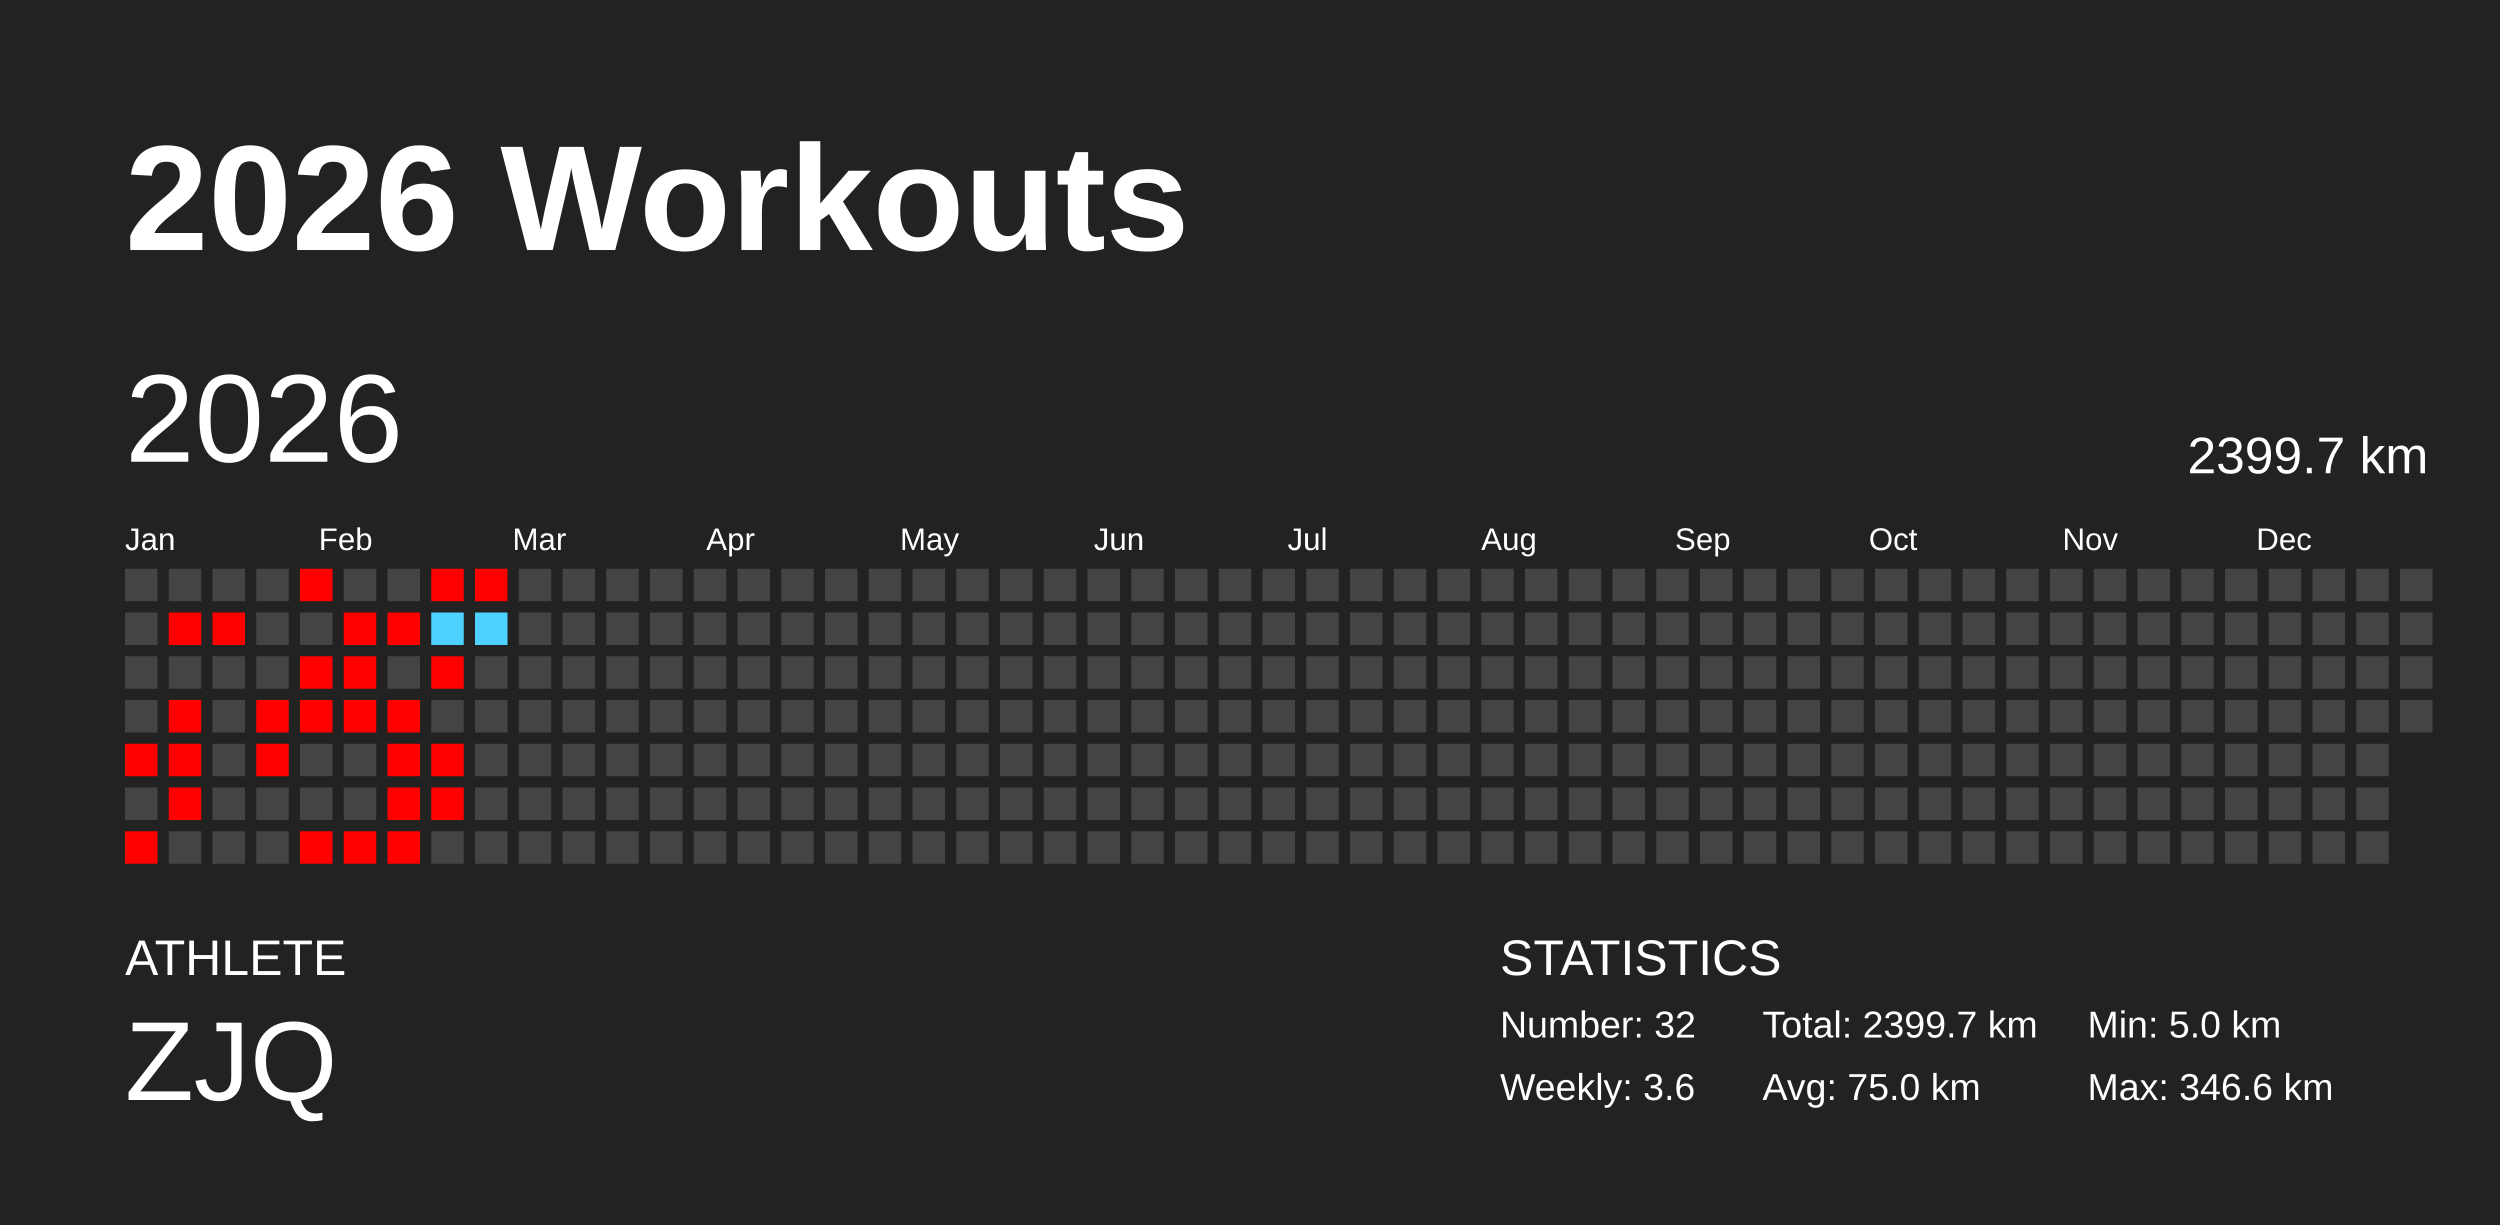
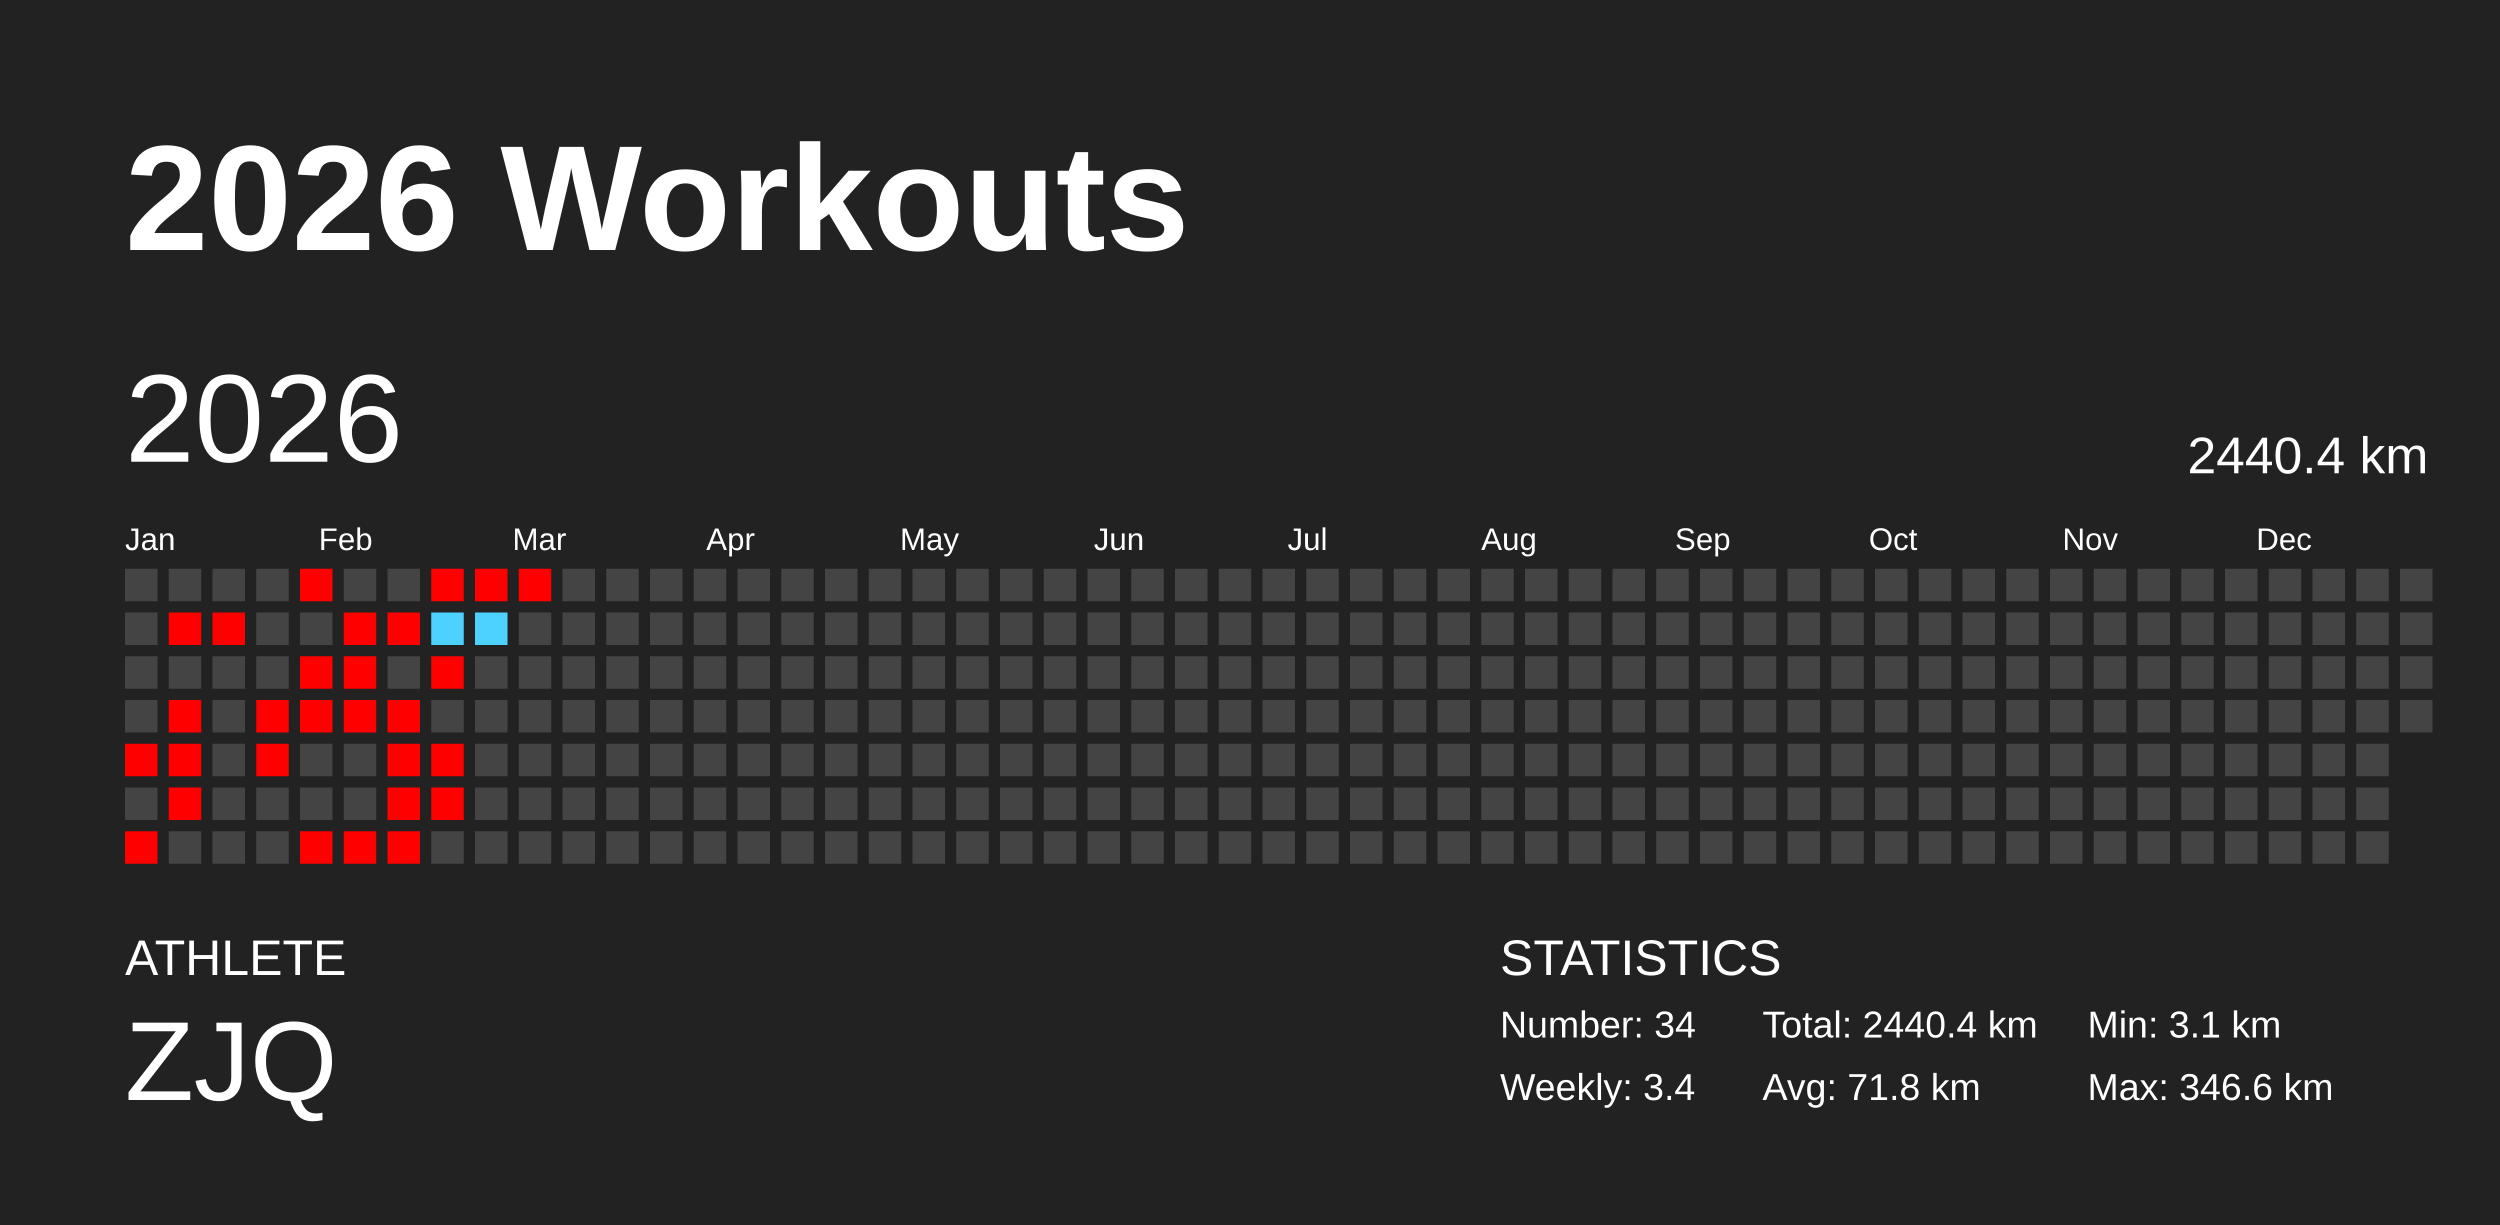
<svg xmlns="http://www.w3.org/2000/svg" baseProfile="full" height="98mm" version="1.1" viewBox="0,0,200,98" width="200mm">
  <defs />
  <rect fill="#222222" height="98" width="200" x="0" y="0" />
  <text fill="#FFFFFF" style="font-size:12px; font-family:Arial; font-weight:bold;" x="10" y="20">2026 Workouts</text>
  <text fill="#FFFFFF" style="font-size:4px; font-family:Arial" x="10" y="78">ATHLETE</text>
  <text fill="#FFFFFF" style="font-size:9px; font-family:Arial" x="10" y="88">ZJQ</text>
  <text fill="#FFFFFF" style="font-size:4px; font-family:Arial" x="120" y="78">STATISTICS</text>
-   <text fill="#FFFFFF" style="font-size:3px; font-family:Arial" x="120" y="83">Number: 32</text>
-   <text fill="#FFFFFF" style="font-size:3px; font-family:Arial" x="120" y="88">Weekly: 3.6</text>
-   <text fill="#FFFFFF" style="font-size:3px; font-family:Arial" x="141" y="83">Total: 2399.7 km</text>
-   <text fill="#FFFFFF" style="font-size:3px; font-family:Arial" x="141" y="88">Avg: 75.0 km</text>
-   <text fill="#FFFFFF" style="font-size:3px; font-family:Arial" x="167" y="83">Min: 5.0 km</text>
+   <text fill="#FFFFFF" style="font-size:3px; font-family:Arial" x="120" y="83">Number: 34</text>
+   <text fill="#FFFFFF" style="font-size:3px; font-family:Arial" x="120" y="88">Weekly: 3.4</text>
+   <text fill="#FFFFFF" style="font-size:3px; font-family:Arial" x="141" y="83">Total: 2440.4 km</text>
+   <text fill="#FFFFFF" style="font-size:3px; font-family:Arial" x="141" y="88">Avg: 71.8 km</text>
+   <text fill="#FFFFFF" style="font-size:3px; font-family:Arial" x="167" y="83">Min: 3.1 km</text>
  <text fill="#FFFFFF" style="font-size:3px; font-family:Arial" x="167" y="88">Max: 346.6 km</text>
  <text dominant-baseline="hanging" fill="#FFFFFF" style="font-size:10.0px; font-family:Arial;" x="10" y="30">2026</text>
-   <text dominant-baseline="hanging" fill="#FFFFFF" style="font-size:4.125px; font-family:Arial;" x="175" y="35">2399.7 km</text>
+   <text dominant-baseline="hanging" fill="#FFFFFF" style="font-size:4.125px; font-family:Arial;" x="175" y="35">2440.4 km</text>
  <text fill="#FFFFFF" style="font-size:2.5px; font-family:Arial" x="10.0" y="44">Jan</text>
  <text fill="#FFFFFF" style="font-size:2.5px; font-family:Arial" x="25.5" y="44">Feb</text>
  <text fill="#FFFFFF" style="font-size:2.5px; font-family:Arial" x="41.0" y="44">Mar</text>
  <text fill="#FFFFFF" style="font-size:2.5px; font-family:Arial" x="56.5" y="44">Apr</text>
  <text fill="#FFFFFF" style="font-size:2.5px; font-family:Arial" x="72.0" y="44">May</text>
  <text fill="#FFFFFF" style="font-size:2.5px; font-family:Arial" x="87.5" y="44">Jun</text>
  <text fill="#FFFFFF" style="font-size:2.5px; font-family:Arial" x="103.0" y="44">Jul</text>
  <text fill="#FFFFFF" style="font-size:2.5px; font-family:Arial" x="118.5" y="44">Aug</text>
  <text fill="#FFFFFF" style="font-size:2.5px; font-family:Arial" x="134.0" y="44">Sep</text>
  <text fill="#FFFFFF" style="font-size:2.5px; font-family:Arial" x="149.5" y="44">Oct</text>
  <text fill="#FFFFFF" style="font-size:2.5px; font-family:Arial" x="165.0" y="44">Nov</text>
  <text fill="#FFFFFF" style="font-size:2.5px; font-family:Arial" x="180.5" y="44">Dec</text>
  <rect fill="#444444" height="2.6" width="2.6" x="10.0" y="45.5" />
  <rect fill="#444444" height="2.6" width="2.6" x="10.0" y="49.0" />
  <rect fill="#444444" height="2.6" width="2.6" x="10.0" y="52.5" />
  <rect fill="#444444" height="2.6" width="2.6" x="10.0" y="56.0" />
  <rect fill="red" height="2.6" width="2.6" x="10.0" y="59.5" />
  <rect fill="#444444" height="2.6" width="2.6" x="10.0" y="63.0" />
  <rect fill="red" height="2.6" width="2.6" x="10.0" y="66.5" />
  <rect fill="#444444" height="2.6" width="2.6" x="13.5" y="45.5" />
  <rect fill="red" height="2.6" width="2.6" x="13.5" y="49.0" />
  <rect fill="#444444" height="2.6" width="2.6" x="13.5" y="52.5" />
  <rect fill="red" height="2.6" width="2.6" x="13.5" y="56.0" />
  <rect fill="red" height="2.6" width="2.6" x="13.5" y="59.5" />
  <rect fill="red" height="2.6" width="2.6" x="13.5" y="63.0" />
  <rect fill="#444444" height="2.6" width="2.6" x="13.5" y="66.5" />
  <rect fill="#444444" height="2.6" width="2.6" x="17.0" y="45.5" />
  <rect fill="red" height="2.6" width="2.6" x="17.0" y="49.0" />
  <rect fill="#444444" height="2.6" width="2.6" x="17.0" y="52.5" />
  <rect fill="#444444" height="2.6" width="2.6" x="17.0" y="56.0" />
  <rect fill="#444444" height="2.6" width="2.6" x="17.0" y="59.5" />
  <rect fill="#444444" height="2.6" width="2.6" x="17.0" y="63.0" />
  <rect fill="#444444" height="2.6" width="2.6" x="17.0" y="66.5" />
  <rect fill="#444444" height="2.6" width="2.6" x="20.5" y="45.5" />
  <rect fill="#444444" height="2.6" width="2.6" x="20.5" y="49.0" />
  <rect fill="#444444" height="2.6" width="2.6" x="20.5" y="52.5" />
  <rect fill="red" height="2.6" width="2.6" x="20.5" y="56.0" />
  <rect fill="red" height="2.6" width="2.6" x="20.5" y="59.5" />
  <rect fill="#444444" height="2.6" width="2.6" x="20.5" y="63.0" />
  <rect fill="#444444" height="2.6" width="2.6" x="20.5" y="66.5" />
  <rect fill="red" height="2.6" width="2.6" x="24.0" y="45.5" />
  <rect fill="#444444" height="2.6" width="2.6" x="24.0" y="49.0" />
  <rect fill="red" height="2.6" width="2.6" x="24.0" y="52.5" />
  <rect fill="red" height="2.6" width="2.6" x="24.0" y="56.0" />
  <rect fill="#444444" height="2.6" width="2.6" x="24.0" y="59.5" />
  <rect fill="#444444" height="2.6" width="2.6" x="24.0" y="63.0" />
  <rect fill="red" height="2.6" width="2.6" x="24.0" y="66.5" />
  <rect fill="#444444" height="2.6" width="2.6" x="27.5" y="45.5" />
  <rect fill="red" height="2.6" width="2.6" x="27.5" y="49.0" />
  <rect fill="red" height="2.6" width="2.6" x="27.5" y="52.5" />
  <rect fill="red" height="2.6" width="2.6" x="27.5" y="56.0" />
  <rect fill="#444444" height="2.6" width="2.6" x="27.5" y="59.5" />
  <rect fill="#444444" height="2.6" width="2.6" x="27.5" y="63.0" />
  <rect fill="red" height="2.6" width="2.6" x="27.5" y="66.5" />
  <rect fill="#444444" height="2.6" width="2.6" x="31.0" y="45.5" />
  <rect fill="red" height="2.6" width="2.6" x="31.0" y="49.0" />
  <rect fill="#444444" height="2.6" width="2.6" x="31.0" y="52.5" />
  <rect fill="red" height="2.6" width="2.6" x="31.0" y="56.0" />
  <rect fill="red" height="2.6" width="2.6" x="31.0" y="59.5" />
  <rect fill="red" height="2.6" width="2.6" x="31.0" y="63.0" />
  <rect fill="red" height="2.6" width="2.6" x="31.0" y="66.5" />
  <rect fill="red" height="2.6" width="2.6" x="34.5" y="45.5" />
  <rect fill="#4dd2ff" height="2.6" width="2.6" x="34.5" y="49.0" />
  <rect fill="red" height="2.6" width="2.6" x="34.5" y="52.5" />
  <rect fill="#444444" height="2.6" width="2.6" x="34.5" y="56.0" />
  <rect fill="red" height="2.6" width="2.6" x="34.5" y="59.5" />
  <rect fill="red" height="2.6" width="2.6" x="34.5" y="63.0" />
  <rect fill="#444444" height="2.6" width="2.6" x="34.5" y="66.5" />
  <rect fill="red" height="2.6" width="2.6" x="38.0" y="45.5" />
  <rect fill="#4dd2ff" height="2.6" width="2.6" x="38.0" y="49.0" />
  <rect fill="#444444" height="2.6" width="2.6" x="38.0" y="52.5" />
  <rect fill="#444444" height="2.6" width="2.6" x="38.0" y="56.0" />
  <rect fill="#444444" height="2.6" width="2.6" x="38.0" y="59.5" />
  <rect fill="#444444" height="2.6" width="2.6" x="38.0" y="63.0" />
  <rect fill="#444444" height="2.6" width="2.6" x="38.0" y="66.5" />
-   <rect fill="#444444" height="2.6" width="2.6" x="41.5" y="45.5" />
+   <rect fill="red" height="2.6" width="2.6" x="41.5" y="45.5" />
  <rect fill="#444444" height="2.6" width="2.6" x="41.5" y="49.0" />
  <rect fill="#444444" height="2.6" width="2.6" x="41.5" y="52.5" />
  <rect fill="#444444" height="2.6" width="2.6" x="41.5" y="56.0" />
  <rect fill="#444444" height="2.6" width="2.6" x="41.5" y="59.5" />
  <rect fill="#444444" height="2.6" width="2.6" x="41.5" y="63.0" />
  <rect fill="#444444" height="2.6" width="2.6" x="41.5" y="66.5" />
  <rect fill="#444444" height="2.6" width="2.6" x="45.0" y="45.5" />
  <rect fill="#444444" height="2.6" width="2.6" x="45.0" y="49.0" />
  <rect fill="#444444" height="2.6" width="2.6" x="45.0" y="52.5" />
  <rect fill="#444444" height="2.6" width="2.6" x="45.0" y="56.0" />
  <rect fill="#444444" height="2.6" width="2.6" x="45.0" y="59.5" />
  <rect fill="#444444" height="2.6" width="2.6" x="45.0" y="63.0" />
  <rect fill="#444444" height="2.6" width="2.6" x="45.0" y="66.5" />
  <rect fill="#444444" height="2.6" width="2.6" x="48.5" y="45.5" />
  <rect fill="#444444" height="2.6" width="2.6" x="48.5" y="49.0" />
  <rect fill="#444444" height="2.6" width="2.6" x="48.5" y="52.5" />
  <rect fill="#444444" height="2.6" width="2.6" x="48.5" y="56.0" />
  <rect fill="#444444" height="2.6" width="2.6" x="48.5" y="59.5" />
  <rect fill="#444444" height="2.6" width="2.6" x="48.5" y="63.0" />
  <rect fill="#444444" height="2.6" width="2.6" x="48.5" y="66.5" />
  <rect fill="#444444" height="2.6" width="2.6" x="52.0" y="45.5" />
  <rect fill="#444444" height="2.6" width="2.6" x="52.0" y="49.0" />
  <rect fill="#444444" height="2.6" width="2.6" x="52.0" y="52.5" />
  <rect fill="#444444" height="2.6" width="2.6" x="52.0" y="56.0" />
  <rect fill="#444444" height="2.6" width="2.6" x="52.0" y="59.5" />
  <rect fill="#444444" height="2.6" width="2.6" x="52.0" y="63.0" />
  <rect fill="#444444" height="2.6" width="2.6" x="52.0" y="66.5" />
  <rect fill="#444444" height="2.6" width="2.6" x="55.5" y="45.5" />
  <rect fill="#444444" height="2.6" width="2.6" x="55.5" y="49.0" />
  <rect fill="#444444" height="2.6" width="2.6" x="55.5" y="52.5" />
  <rect fill="#444444" height="2.6" width="2.6" x="55.5" y="56.0" />
  <rect fill="#444444" height="2.6" width="2.6" x="55.5" y="59.5" />
  <rect fill="#444444" height="2.6" width="2.6" x="55.5" y="63.0" />
  <rect fill="#444444" height="2.6" width="2.6" x="55.5" y="66.5" />
  <rect fill="#444444" height="2.6" width="2.6" x="59.0" y="45.5" />
  <rect fill="#444444" height="2.6" width="2.6" x="59.0" y="49.0" />
  <rect fill="#444444" height="2.6" width="2.6" x="59.0" y="52.5" />
  <rect fill="#444444" height="2.6" width="2.6" x="59.0" y="56.0" />
  <rect fill="#444444" height="2.6" width="2.6" x="59.0" y="59.5" />
  <rect fill="#444444" height="2.6" width="2.6" x="59.0" y="63.0" />
  <rect fill="#444444" height="2.6" width="2.6" x="59.0" y="66.5" />
  <rect fill="#444444" height="2.6" width="2.6" x="62.5" y="45.5" />
  <rect fill="#444444" height="2.6" width="2.6" x="62.5" y="49.0" />
  <rect fill="#444444" height="2.6" width="2.6" x="62.5" y="52.5" />
  <rect fill="#444444" height="2.6" width="2.6" x="62.5" y="56.0" />
  <rect fill="#444444" height="2.6" width="2.6" x="62.5" y="59.5" />
  <rect fill="#444444" height="2.6" width="2.6" x="62.5" y="63.0" />
  <rect fill="#444444" height="2.6" width="2.6" x="62.5" y="66.5" />
  <rect fill="#444444" height="2.6" width="2.6" x="66.0" y="45.5" />
  <rect fill="#444444" height="2.6" width="2.6" x="66.0" y="49.0" />
  <rect fill="#444444" height="2.6" width="2.6" x="66.0" y="52.5" />
  <rect fill="#444444" height="2.6" width="2.6" x="66.0" y="56.0" />
  <rect fill="#444444" height="2.6" width="2.6" x="66.0" y="59.5" />
  <rect fill="#444444" height="2.6" width="2.6" x="66.0" y="63.0" />
  <rect fill="#444444" height="2.6" width="2.6" x="66.0" y="66.5" />
  <rect fill="#444444" height="2.6" width="2.6" x="69.5" y="45.5" />
  <rect fill="#444444" height="2.6" width="2.6" x="69.5" y="49.0" />
  <rect fill="#444444" height="2.6" width="2.6" x="69.5" y="52.5" />
  <rect fill="#444444" height="2.6" width="2.6" x="69.5" y="56.0" />
  <rect fill="#444444" height="2.6" width="2.6" x="69.5" y="59.5" />
  <rect fill="#444444" height="2.6" width="2.6" x="69.5" y="63.0" />
  <rect fill="#444444" height="2.6" width="2.6" x="69.5" y="66.5" />
  <rect fill="#444444" height="2.6" width="2.6" x="73.0" y="45.5" />
  <rect fill="#444444" height="2.6" width="2.6" x="73.0" y="49.0" />
  <rect fill="#444444" height="2.6" width="2.6" x="73.0" y="52.5" />
  <rect fill="#444444" height="2.6" width="2.6" x="73.0" y="56.0" />
  <rect fill="#444444" height="2.6" width="2.6" x="73.0" y="59.5" />
  <rect fill="#444444" height="2.6" width="2.6" x="73.0" y="63.0" />
  <rect fill="#444444" height="2.6" width="2.6" x="73.0" y="66.5" />
  <rect fill="#444444" height="2.6" width="2.6" x="76.5" y="45.5" />
  <rect fill="#444444" height="2.6" width="2.6" x="76.5" y="49.0" />
  <rect fill="#444444" height="2.6" width="2.6" x="76.5" y="52.5" />
  <rect fill="#444444" height="2.6" width="2.6" x="76.5" y="56.0" />
  <rect fill="#444444" height="2.6" width="2.6" x="76.5" y="59.5" />
  <rect fill="#444444" height="2.6" width="2.6" x="76.5" y="63.0" />
  <rect fill="#444444" height="2.6" width="2.6" x="76.5" y="66.5" />
  <rect fill="#444444" height="2.6" width="2.6" x="80.0" y="45.5" />
  <rect fill="#444444" height="2.6" width="2.6" x="80.0" y="49.0" />
  <rect fill="#444444" height="2.6" width="2.6" x="80.0" y="52.5" />
  <rect fill="#444444" height="2.6" width="2.6" x="80.0" y="56.0" />
  <rect fill="#444444" height="2.6" width="2.6" x="80.0" y="59.5" />
  <rect fill="#444444" height="2.6" width="2.6" x="80.0" y="63.0" />
  <rect fill="#444444" height="2.6" width="2.6" x="80.0" y="66.5" />
  <rect fill="#444444" height="2.6" width="2.6" x="83.5" y="45.5" />
  <rect fill="#444444" height="2.6" width="2.6" x="83.5" y="49.0" />
  <rect fill="#444444" height="2.6" width="2.6" x="83.5" y="52.5" />
  <rect fill="#444444" height="2.6" width="2.6" x="83.5" y="56.0" />
  <rect fill="#444444" height="2.6" width="2.6" x="83.5" y="59.5" />
  <rect fill="#444444" height="2.6" width="2.6" x="83.5" y="63.0" />
  <rect fill="#444444" height="2.6" width="2.6" x="83.5" y="66.5" />
  <rect fill="#444444" height="2.6" width="2.6" x="87.0" y="45.5" />
  <rect fill="#444444" height="2.6" width="2.6" x="87.0" y="49.0" />
  <rect fill="#444444" height="2.6" width="2.6" x="87.0" y="52.5" />
  <rect fill="#444444" height="2.6" width="2.6" x="87.0" y="56.0" />
  <rect fill="#444444" height="2.6" width="2.6" x="87.0" y="59.5" />
  <rect fill="#444444" height="2.6" width="2.6" x="87.0" y="63.0" />
  <rect fill="#444444" height="2.6" width="2.6" x="87.0" y="66.5" />
  <rect fill="#444444" height="2.6" width="2.6" x="90.5" y="45.5" />
  <rect fill="#444444" height="2.6" width="2.6" x="90.5" y="49.0" />
  <rect fill="#444444" height="2.6" width="2.6" x="90.5" y="52.5" />
  <rect fill="#444444" height="2.6" width="2.6" x="90.5" y="56.0" />
  <rect fill="#444444" height="2.6" width="2.6" x="90.5" y="59.5" />
  <rect fill="#444444" height="2.6" width="2.6" x="90.5" y="63.0" />
  <rect fill="#444444" height="2.6" width="2.6" x="90.5" y="66.5" />
  <rect fill="#444444" height="2.6" width="2.6" x="94.0" y="45.5" />
  <rect fill="#444444" height="2.6" width="2.6" x="94.0" y="49.0" />
  <rect fill="#444444" height="2.6" width="2.6" x="94.0" y="52.5" />
  <rect fill="#444444" height="2.6" width="2.6" x="94.0" y="56.0" />
  <rect fill="#444444" height="2.6" width="2.6" x="94.0" y="59.5" />
  <rect fill="#444444" height="2.6" width="2.6" x="94.0" y="63.0" />
  <rect fill="#444444" height="2.6" width="2.6" x="94.0" y="66.5" />
  <rect fill="#444444" height="2.6" width="2.6" x="97.5" y="45.5" />
  <rect fill="#444444" height="2.6" width="2.6" x="97.5" y="49.0" />
  <rect fill="#444444" height="2.6" width="2.6" x="97.5" y="52.5" />
  <rect fill="#444444" height="2.6" width="2.6" x="97.5" y="56.0" />
  <rect fill="#444444" height="2.6" width="2.6" x="97.5" y="59.5" />
  <rect fill="#444444" height="2.6" width="2.6" x="97.5" y="63.0" />
  <rect fill="#444444" height="2.6" width="2.6" x="97.5" y="66.5" />
  <rect fill="#444444" height="2.6" width="2.6" x="101.0" y="45.5" />
  <rect fill="#444444" height="2.6" width="2.6" x="101.0" y="49.0" />
  <rect fill="#444444" height="2.6" width="2.6" x="101.0" y="52.5" />
  <rect fill="#444444" height="2.6" width="2.6" x="101.0" y="56.0" />
  <rect fill="#444444" height="2.6" width="2.6" x="101.0" y="59.5" />
  <rect fill="#444444" height="2.6" width="2.6" x="101.0" y="63.0" />
  <rect fill="#444444" height="2.6" width="2.6" x="101.0" y="66.5" />
  <rect fill="#444444" height="2.6" width="2.6" x="104.5" y="45.5" />
  <rect fill="#444444" height="2.6" width="2.6" x="104.5" y="49.0" />
  <rect fill="#444444" height="2.6" width="2.6" x="104.5" y="52.5" />
  <rect fill="#444444" height="2.6" width="2.6" x="104.5" y="56.0" />
  <rect fill="#444444" height="2.6" width="2.6" x="104.5" y="59.5" />
  <rect fill="#444444" height="2.6" width="2.6" x="104.5" y="63.0" />
  <rect fill="#444444" height="2.6" width="2.6" x="104.5" y="66.5" />
  <rect fill="#444444" height="2.6" width="2.6" x="108.0" y="45.5" />
  <rect fill="#444444" height="2.6" width="2.6" x="108.0" y="49.0" />
  <rect fill="#444444" height="2.6" width="2.6" x="108.0" y="52.5" />
  <rect fill="#444444" height="2.6" width="2.6" x="108.0" y="56.0" />
  <rect fill="#444444" height="2.6" width="2.6" x="108.0" y="59.5" />
  <rect fill="#444444" height="2.6" width="2.6" x="108.0" y="63.0" />
  <rect fill="#444444" height="2.6" width="2.6" x="108.0" y="66.5" />
  <rect fill="#444444" height="2.6" width="2.6" x="111.5" y="45.5" />
  <rect fill="#444444" height="2.6" width="2.6" x="111.5" y="49.0" />
  <rect fill="#444444" height="2.6" width="2.6" x="111.5" y="52.5" />
  <rect fill="#444444" height="2.6" width="2.6" x="111.5" y="56.0" />
  <rect fill="#444444" height="2.6" width="2.6" x="111.5" y="59.5" />
  <rect fill="#444444" height="2.6" width="2.6" x="111.5" y="63.0" />
  <rect fill="#444444" height="2.6" width="2.6" x="111.5" y="66.5" />
  <rect fill="#444444" height="2.6" width="2.6" x="115.0" y="45.5" />
  <rect fill="#444444" height="2.6" width="2.6" x="115.0" y="49.0" />
  <rect fill="#444444" height="2.6" width="2.6" x="115.0" y="52.5" />
  <rect fill="#444444" height="2.6" width="2.6" x="115.0" y="56.0" />
  <rect fill="#444444" height="2.6" width="2.6" x="115.0" y="59.5" />
  <rect fill="#444444" height="2.6" width="2.6" x="115.0" y="63.0" />
  <rect fill="#444444" height="2.6" width="2.6" x="115.0" y="66.5" />
  <rect fill="#444444" height="2.6" width="2.6" x="118.5" y="45.5" />
  <rect fill="#444444" height="2.6" width="2.6" x="118.5" y="49.0" />
  <rect fill="#444444" height="2.6" width="2.6" x="118.5" y="52.5" />
  <rect fill="#444444" height="2.6" width="2.6" x="118.5" y="56.0" />
  <rect fill="#444444" height="2.6" width="2.6" x="118.5" y="59.5" />
  <rect fill="#444444" height="2.6" width="2.6" x="118.5" y="63.0" />
  <rect fill="#444444" height="2.6" width="2.6" x="118.5" y="66.5" />
  <rect fill="#444444" height="2.6" width="2.6" x="122.0" y="45.5" />
  <rect fill="#444444" height="2.6" width="2.6" x="122.0" y="49.0" />
  <rect fill="#444444" height="2.6" width="2.6" x="122.0" y="52.5" />
  <rect fill="#444444" height="2.6" width="2.6" x="122.0" y="56.0" />
  <rect fill="#444444" height="2.6" width="2.6" x="122.0" y="59.5" />
  <rect fill="#444444" height="2.6" width="2.6" x="122.0" y="63.0" />
  <rect fill="#444444" height="2.6" width="2.6" x="122.0" y="66.5" />
  <rect fill="#444444" height="2.6" width="2.6" x="125.5" y="45.5" />
  <rect fill="#444444" height="2.6" width="2.6" x="125.5" y="49.0" />
  <rect fill="#444444" height="2.6" width="2.6" x="125.5" y="52.5" />
  <rect fill="#444444" height="2.6" width="2.6" x="125.5" y="56.0" />
  <rect fill="#444444" height="2.6" width="2.6" x="125.5" y="59.5" />
  <rect fill="#444444" height="2.6" width="2.6" x="125.5" y="63.0" />
  <rect fill="#444444" height="2.6" width="2.6" x="125.5" y="66.5" />
  <rect fill="#444444" height="2.6" width="2.6" x="129.0" y="45.5" />
  <rect fill="#444444" height="2.6" width="2.6" x="129.0" y="49.0" />
  <rect fill="#444444" height="2.6" width="2.6" x="129.0" y="52.5" />
  <rect fill="#444444" height="2.6" width="2.6" x="129.0" y="56.0" />
  <rect fill="#444444" height="2.6" width="2.6" x="129.0" y="59.5" />
  <rect fill="#444444" height="2.6" width="2.6" x="129.0" y="63.0" />
  <rect fill="#444444" height="2.6" width="2.6" x="129.0" y="66.5" />
  <rect fill="#444444" height="2.6" width="2.6" x="132.5" y="45.5" />
  <rect fill="#444444" height="2.6" width="2.6" x="132.5" y="49.0" />
  <rect fill="#444444" height="2.6" width="2.6" x="132.5" y="52.5" />
  <rect fill="#444444" height="2.6" width="2.6" x="132.5" y="56.0" />
  <rect fill="#444444" height="2.6" width="2.6" x="132.5" y="59.5" />
  <rect fill="#444444" height="2.6" width="2.6" x="132.5" y="63.0" />
  <rect fill="#444444" height="2.6" width="2.6" x="132.5" y="66.5" />
  <rect fill="#444444" height="2.6" width="2.6" x="136.0" y="45.5" />
  <rect fill="#444444" height="2.6" width="2.6" x="136.0" y="49.0" />
  <rect fill="#444444" height="2.6" width="2.6" x="136.0" y="52.5" />
  <rect fill="#444444" height="2.6" width="2.6" x="136.0" y="56.0" />
  <rect fill="#444444" height="2.6" width="2.6" x="136.0" y="59.5" />
  <rect fill="#444444" height="2.6" width="2.6" x="136.0" y="63.0" />
  <rect fill="#444444" height="2.6" width="2.6" x="136.0" y="66.5" />
  <rect fill="#444444" height="2.6" width="2.6" x="139.5" y="45.5" />
  <rect fill="#444444" height="2.6" width="2.6" x="139.5" y="49.0" />
  <rect fill="#444444" height="2.6" width="2.6" x="139.5" y="52.5" />
  <rect fill="#444444" height="2.6" width="2.6" x="139.5" y="56.0" />
  <rect fill="#444444" height="2.6" width="2.6" x="139.5" y="59.5" />
  <rect fill="#444444" height="2.6" width="2.6" x="139.5" y="63.0" />
  <rect fill="#444444" height="2.6" width="2.6" x="139.5" y="66.5" />
  <rect fill="#444444" height="2.6" width="2.6" x="143.0" y="45.5" />
  <rect fill="#444444" height="2.6" width="2.6" x="143.0" y="49.0" />
  <rect fill="#444444" height="2.6" width="2.6" x="143.0" y="52.5" />
  <rect fill="#444444" height="2.6" width="2.6" x="143.0" y="56.0" />
  <rect fill="#444444" height="2.6" width="2.6" x="143.0" y="59.5" />
  <rect fill="#444444" height="2.6" width="2.6" x="143.0" y="63.0" />
  <rect fill="#444444" height="2.6" width="2.6" x="143.0" y="66.5" />
  <rect fill="#444444" height="2.6" width="2.6" x="146.5" y="45.5" />
  <rect fill="#444444" height="2.6" width="2.6" x="146.5" y="49.0" />
  <rect fill="#444444" height="2.6" width="2.6" x="146.5" y="52.5" />
  <rect fill="#444444" height="2.6" width="2.6" x="146.5" y="56.0" />
  <rect fill="#444444" height="2.6" width="2.6" x="146.5" y="59.5" />
  <rect fill="#444444" height="2.6" width="2.6" x="146.5" y="63.0" />
  <rect fill="#444444" height="2.6" width="2.6" x="146.5" y="66.5" />
  <rect fill="#444444" height="2.6" width="2.6" x="150.0" y="45.5" />
  <rect fill="#444444" height="2.6" width="2.6" x="150.0" y="49.0" />
  <rect fill="#444444" height="2.6" width="2.6" x="150.0" y="52.5" />
  <rect fill="#444444" height="2.6" width="2.6" x="150.0" y="56.0" />
  <rect fill="#444444" height="2.6" width="2.6" x="150.0" y="59.5" />
  <rect fill="#444444" height="2.6" width="2.6" x="150.0" y="63.0" />
  <rect fill="#444444" height="2.6" width="2.6" x="150.0" y="66.5" />
  <rect fill="#444444" height="2.6" width="2.6" x="153.5" y="45.5" />
  <rect fill="#444444" height="2.6" width="2.6" x="153.5" y="49.0" />
  <rect fill="#444444" height="2.6" width="2.6" x="153.5" y="52.5" />
  <rect fill="#444444" height="2.6" width="2.6" x="153.5" y="56.0" />
  <rect fill="#444444" height="2.6" width="2.6" x="153.5" y="59.5" />
  <rect fill="#444444" height="2.6" width="2.6" x="153.5" y="63.0" />
  <rect fill="#444444" height="2.6" width="2.6" x="153.5" y="66.5" />
  <rect fill="#444444" height="2.6" width="2.6" x="157.0" y="45.5" />
  <rect fill="#444444" height="2.6" width="2.6" x="157.0" y="49.0" />
  <rect fill="#444444" height="2.6" width="2.6" x="157.0" y="52.5" />
  <rect fill="#444444" height="2.6" width="2.6" x="157.0" y="56.0" />
  <rect fill="#444444" height="2.6" width="2.6" x="157.0" y="59.5" />
  <rect fill="#444444" height="2.6" width="2.6" x="157.0" y="63.0" />
  <rect fill="#444444" height="2.6" width="2.6" x="157.0" y="66.5" />
  <rect fill="#444444" height="2.6" width="2.6" x="160.5" y="45.5" />
  <rect fill="#444444" height="2.6" width="2.6" x="160.5" y="49.0" />
  <rect fill="#444444" height="2.6" width="2.6" x="160.5" y="52.5" />
  <rect fill="#444444" height="2.6" width="2.6" x="160.5" y="56.0" />
  <rect fill="#444444" height="2.6" width="2.6" x="160.5" y="59.5" />
  <rect fill="#444444" height="2.6" width="2.6" x="160.5" y="63.0" />
  <rect fill="#444444" height="2.6" width="2.6" x="160.5" y="66.5" />
  <rect fill="#444444" height="2.6" width="2.6" x="164.0" y="45.5" />
  <rect fill="#444444" height="2.6" width="2.6" x="164.0" y="49.0" />
  <rect fill="#444444" height="2.6" width="2.6" x="164.0" y="52.5" />
  <rect fill="#444444" height="2.6" width="2.6" x="164.0" y="56.0" />
  <rect fill="#444444" height="2.6" width="2.6" x="164.0" y="59.5" />
  <rect fill="#444444" height="2.6" width="2.6" x="164.0" y="63.0" />
  <rect fill="#444444" height="2.6" width="2.6" x="164.0" y="66.5" />
  <rect fill="#444444" height="2.6" width="2.6" x="167.5" y="45.5" />
  <rect fill="#444444" height="2.6" width="2.6" x="167.5" y="49.0" />
  <rect fill="#444444" height="2.6" width="2.6" x="167.5" y="52.5" />
  <rect fill="#444444" height="2.6" width="2.6" x="167.5" y="56.0" />
  <rect fill="#444444" height="2.6" width="2.6" x="167.5" y="59.5" />
  <rect fill="#444444" height="2.6" width="2.6" x="167.5" y="63.0" />
  <rect fill="#444444" height="2.6" width="2.6" x="167.5" y="66.5" />
  <rect fill="#444444" height="2.6" width="2.6" x="171.0" y="45.5" />
  <rect fill="#444444" height="2.6" width="2.6" x="171.0" y="49.0" />
  <rect fill="#444444" height="2.6" width="2.6" x="171.0" y="52.5" />
  <rect fill="#444444" height="2.6" width="2.6" x="171.0" y="56.0" />
  <rect fill="#444444" height="2.6" width="2.6" x="171.0" y="59.5" />
  <rect fill="#444444" height="2.6" width="2.6" x="171.0" y="63.0" />
  <rect fill="#444444" height="2.6" width="2.6" x="171.0" y="66.5" />
  <rect fill="#444444" height="2.6" width="2.6" x="174.5" y="45.5" />
  <rect fill="#444444" height="2.6" width="2.6" x="174.5" y="49.0" />
  <rect fill="#444444" height="2.6" width="2.6" x="174.5" y="52.5" />
  <rect fill="#444444" height="2.6" width="2.6" x="174.5" y="56.0" />
  <rect fill="#444444" height="2.6" width="2.6" x="174.5" y="59.5" />
  <rect fill="#444444" height="2.6" width="2.6" x="174.5" y="63.0" />
  <rect fill="#444444" height="2.6" width="2.6" x="174.5" y="66.5" />
  <rect fill="#444444" height="2.6" width="2.6" x="178.0" y="45.5" />
  <rect fill="#444444" height="2.6" width="2.6" x="178.0" y="49.0" />
  <rect fill="#444444" height="2.6" width="2.6" x="178.0" y="52.5" />
  <rect fill="#444444" height="2.6" width="2.6" x="178.0" y="56.0" />
  <rect fill="#444444" height="2.6" width="2.6" x="178.0" y="59.5" />
  <rect fill="#444444" height="2.6" width="2.6" x="178.0" y="63.0" />
  <rect fill="#444444" height="2.6" width="2.6" x="178.0" y="66.5" />
  <rect fill="#444444" height="2.6" width="2.6" x="181.5" y="45.5" />
  <rect fill="#444444" height="2.6" width="2.6" x="181.5" y="49.0" />
  <rect fill="#444444" height="2.6" width="2.6" x="181.5" y="52.5" />
  <rect fill="#444444" height="2.6" width="2.6" x="181.5" y="56.0" />
  <rect fill="#444444" height="2.6" width="2.6" x="181.5" y="59.5" />
  <rect fill="#444444" height="2.6" width="2.6" x="181.5" y="63.0" />
  <rect fill="#444444" height="2.6" width="2.6" x="181.5" y="66.5" />
  <rect fill="#444444" height="2.6" width="2.6" x="185.0" y="45.5" />
  <rect fill="#444444" height="2.6" width="2.6" x="185.0" y="49.0" />
  <rect fill="#444444" height="2.6" width="2.6" x="185.0" y="52.5" />
  <rect fill="#444444" height="2.6" width="2.6" x="185.0" y="56.0" />
  <rect fill="#444444" height="2.6" width="2.6" x="185.0" y="59.5" />
  <rect fill="#444444" height="2.6" width="2.6" x="185.0" y="63.0" />
  <rect fill="#444444" height="2.6" width="2.6" x="185.0" y="66.5" />
  <rect fill="#444444" height="2.6" width="2.6" x="188.5" y="45.5" />
  <rect fill="#444444" height="2.6" width="2.6" x="188.5" y="49.0" />
  <rect fill="#444444" height="2.6" width="2.6" x="188.5" y="52.5" />
  <rect fill="#444444" height="2.6" width="2.6" x="188.5" y="56.0" />
  <rect fill="#444444" height="2.6" width="2.6" x="188.5" y="59.5" />
  <rect fill="#444444" height="2.6" width="2.6" x="188.5" y="63.0" />
  <rect fill="#444444" height="2.6" width="2.6" x="188.5" y="66.5" />
  <rect fill="#444444" height="2.6" width="2.6" x="192.0" y="45.5" />
  <rect fill="#444444" height="2.6" width="2.6" x="192.0" y="49.0" />
  <rect fill="#444444" height="2.6" width="2.6" x="192.0" y="52.5" />
  <rect fill="#444444" height="2.6" width="2.6" x="192.0" y="56.0" />
</svg>
